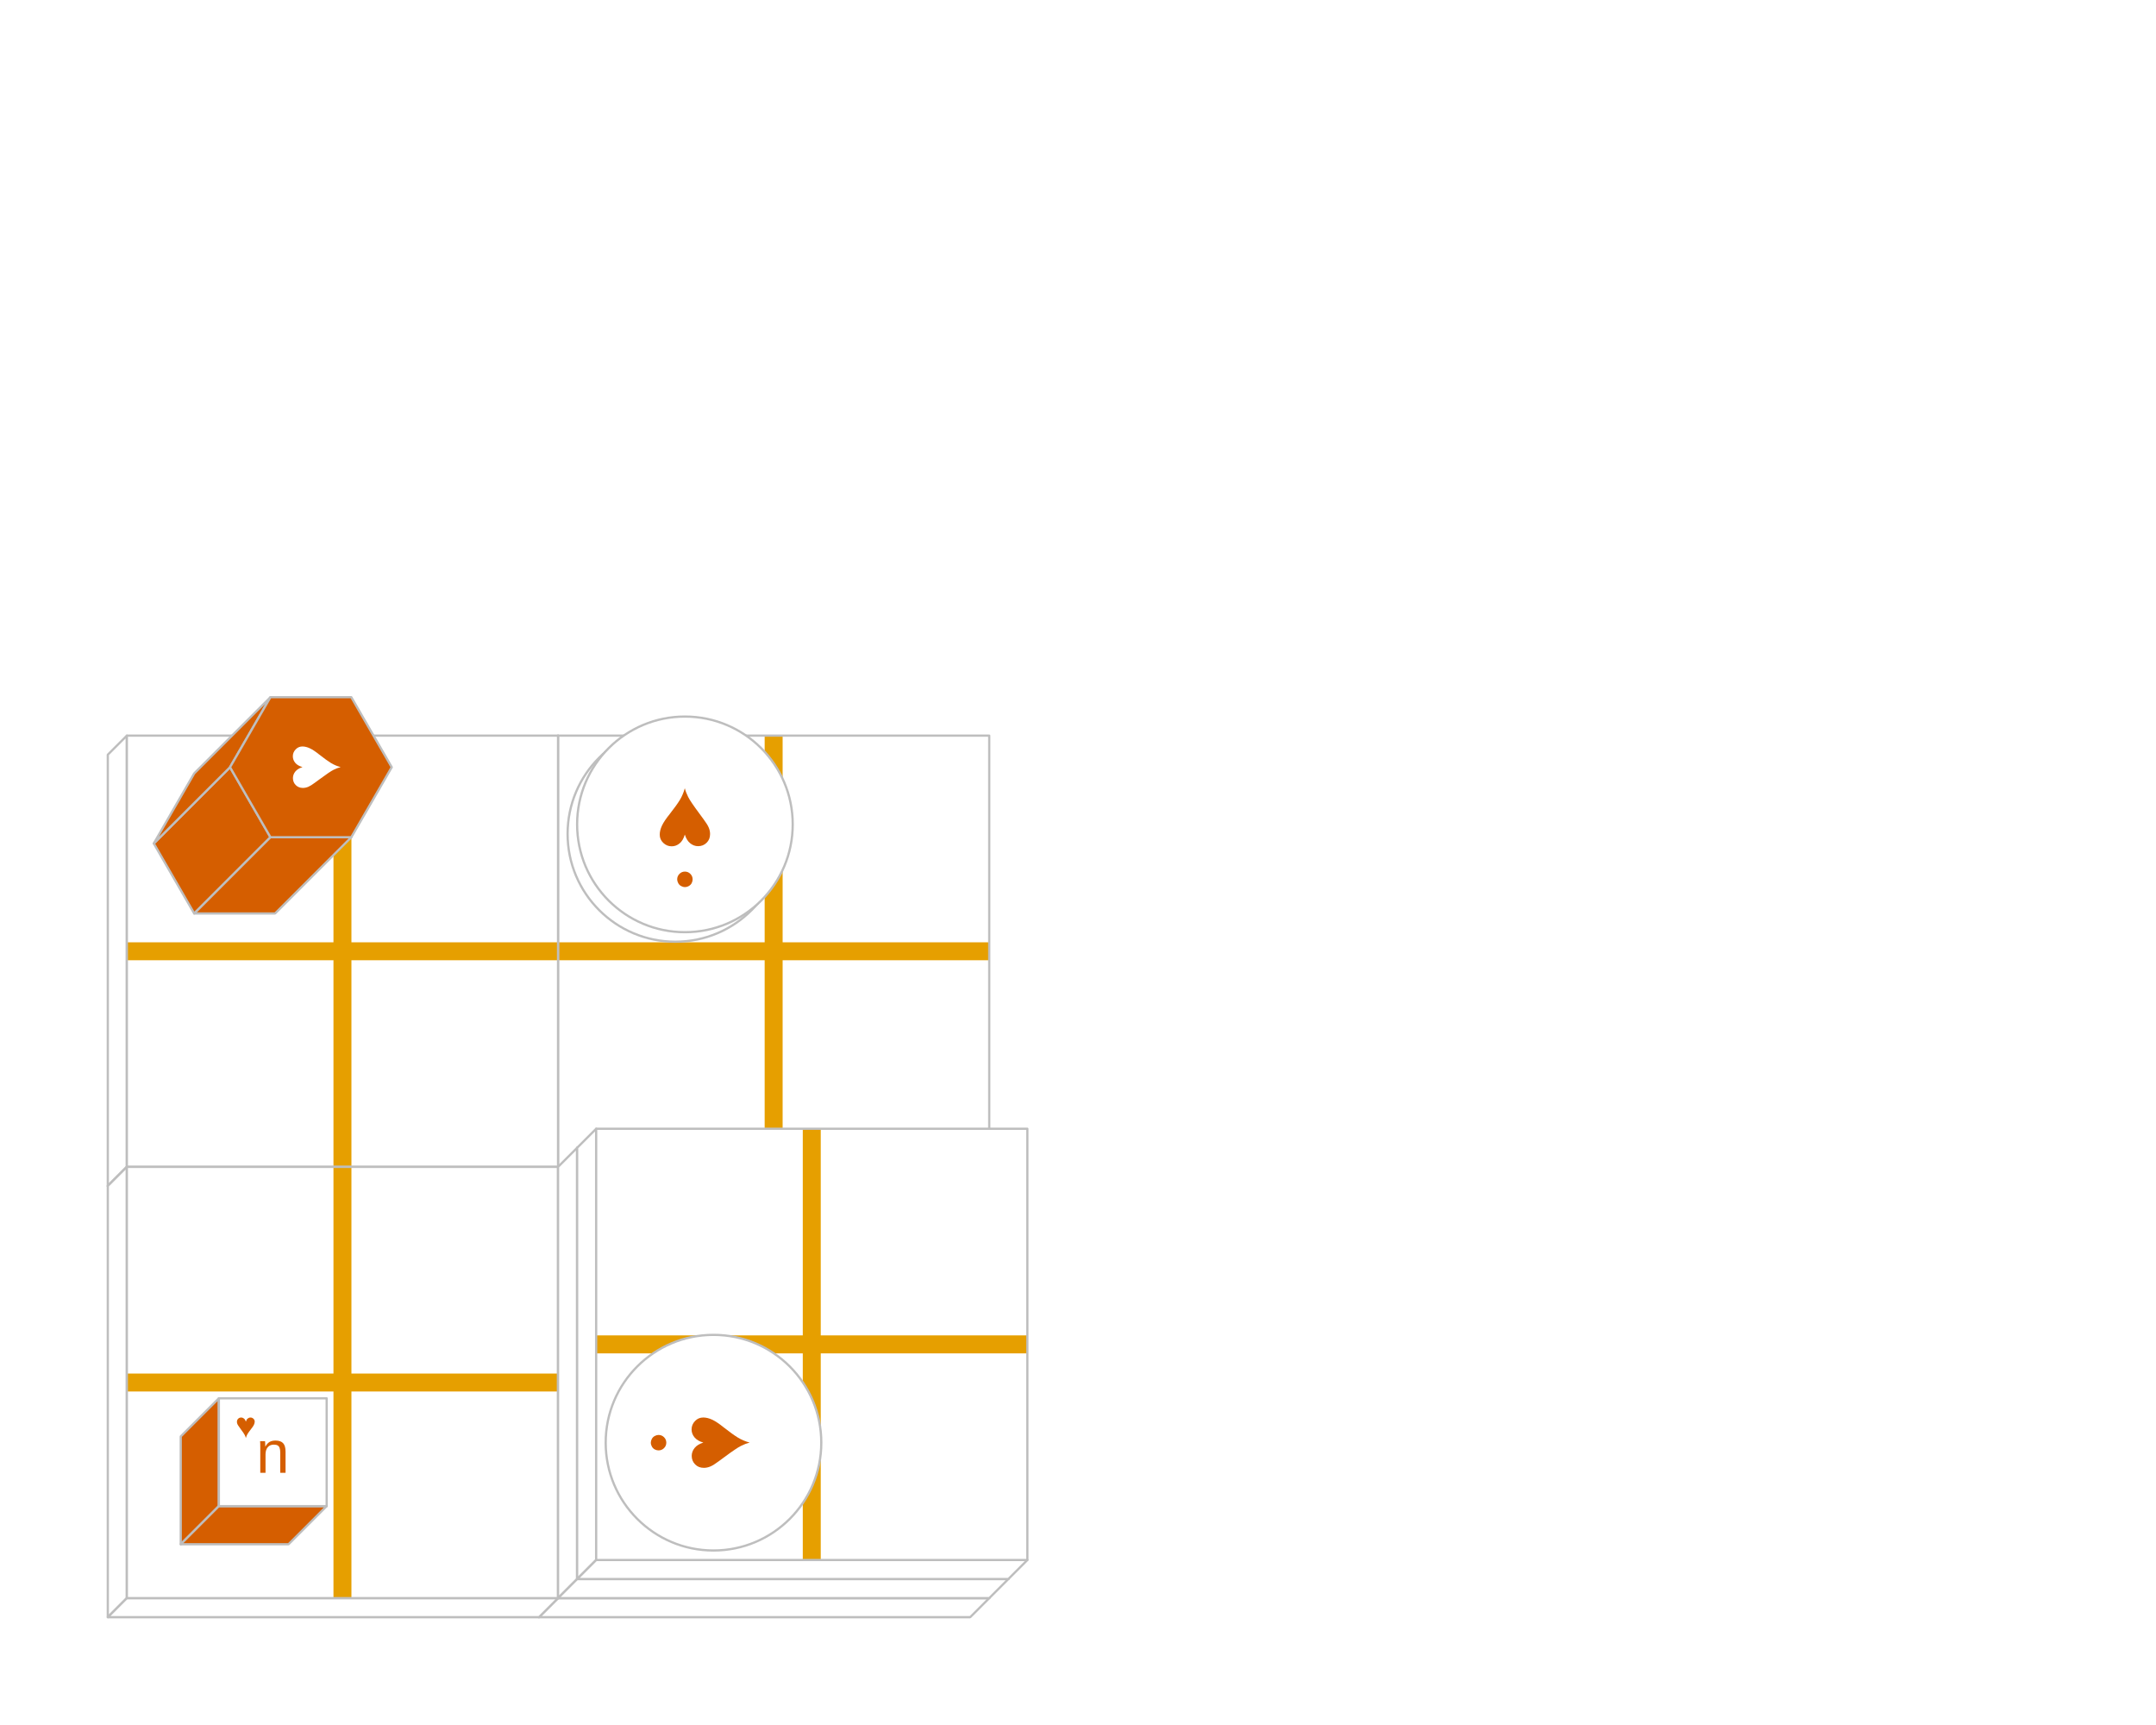
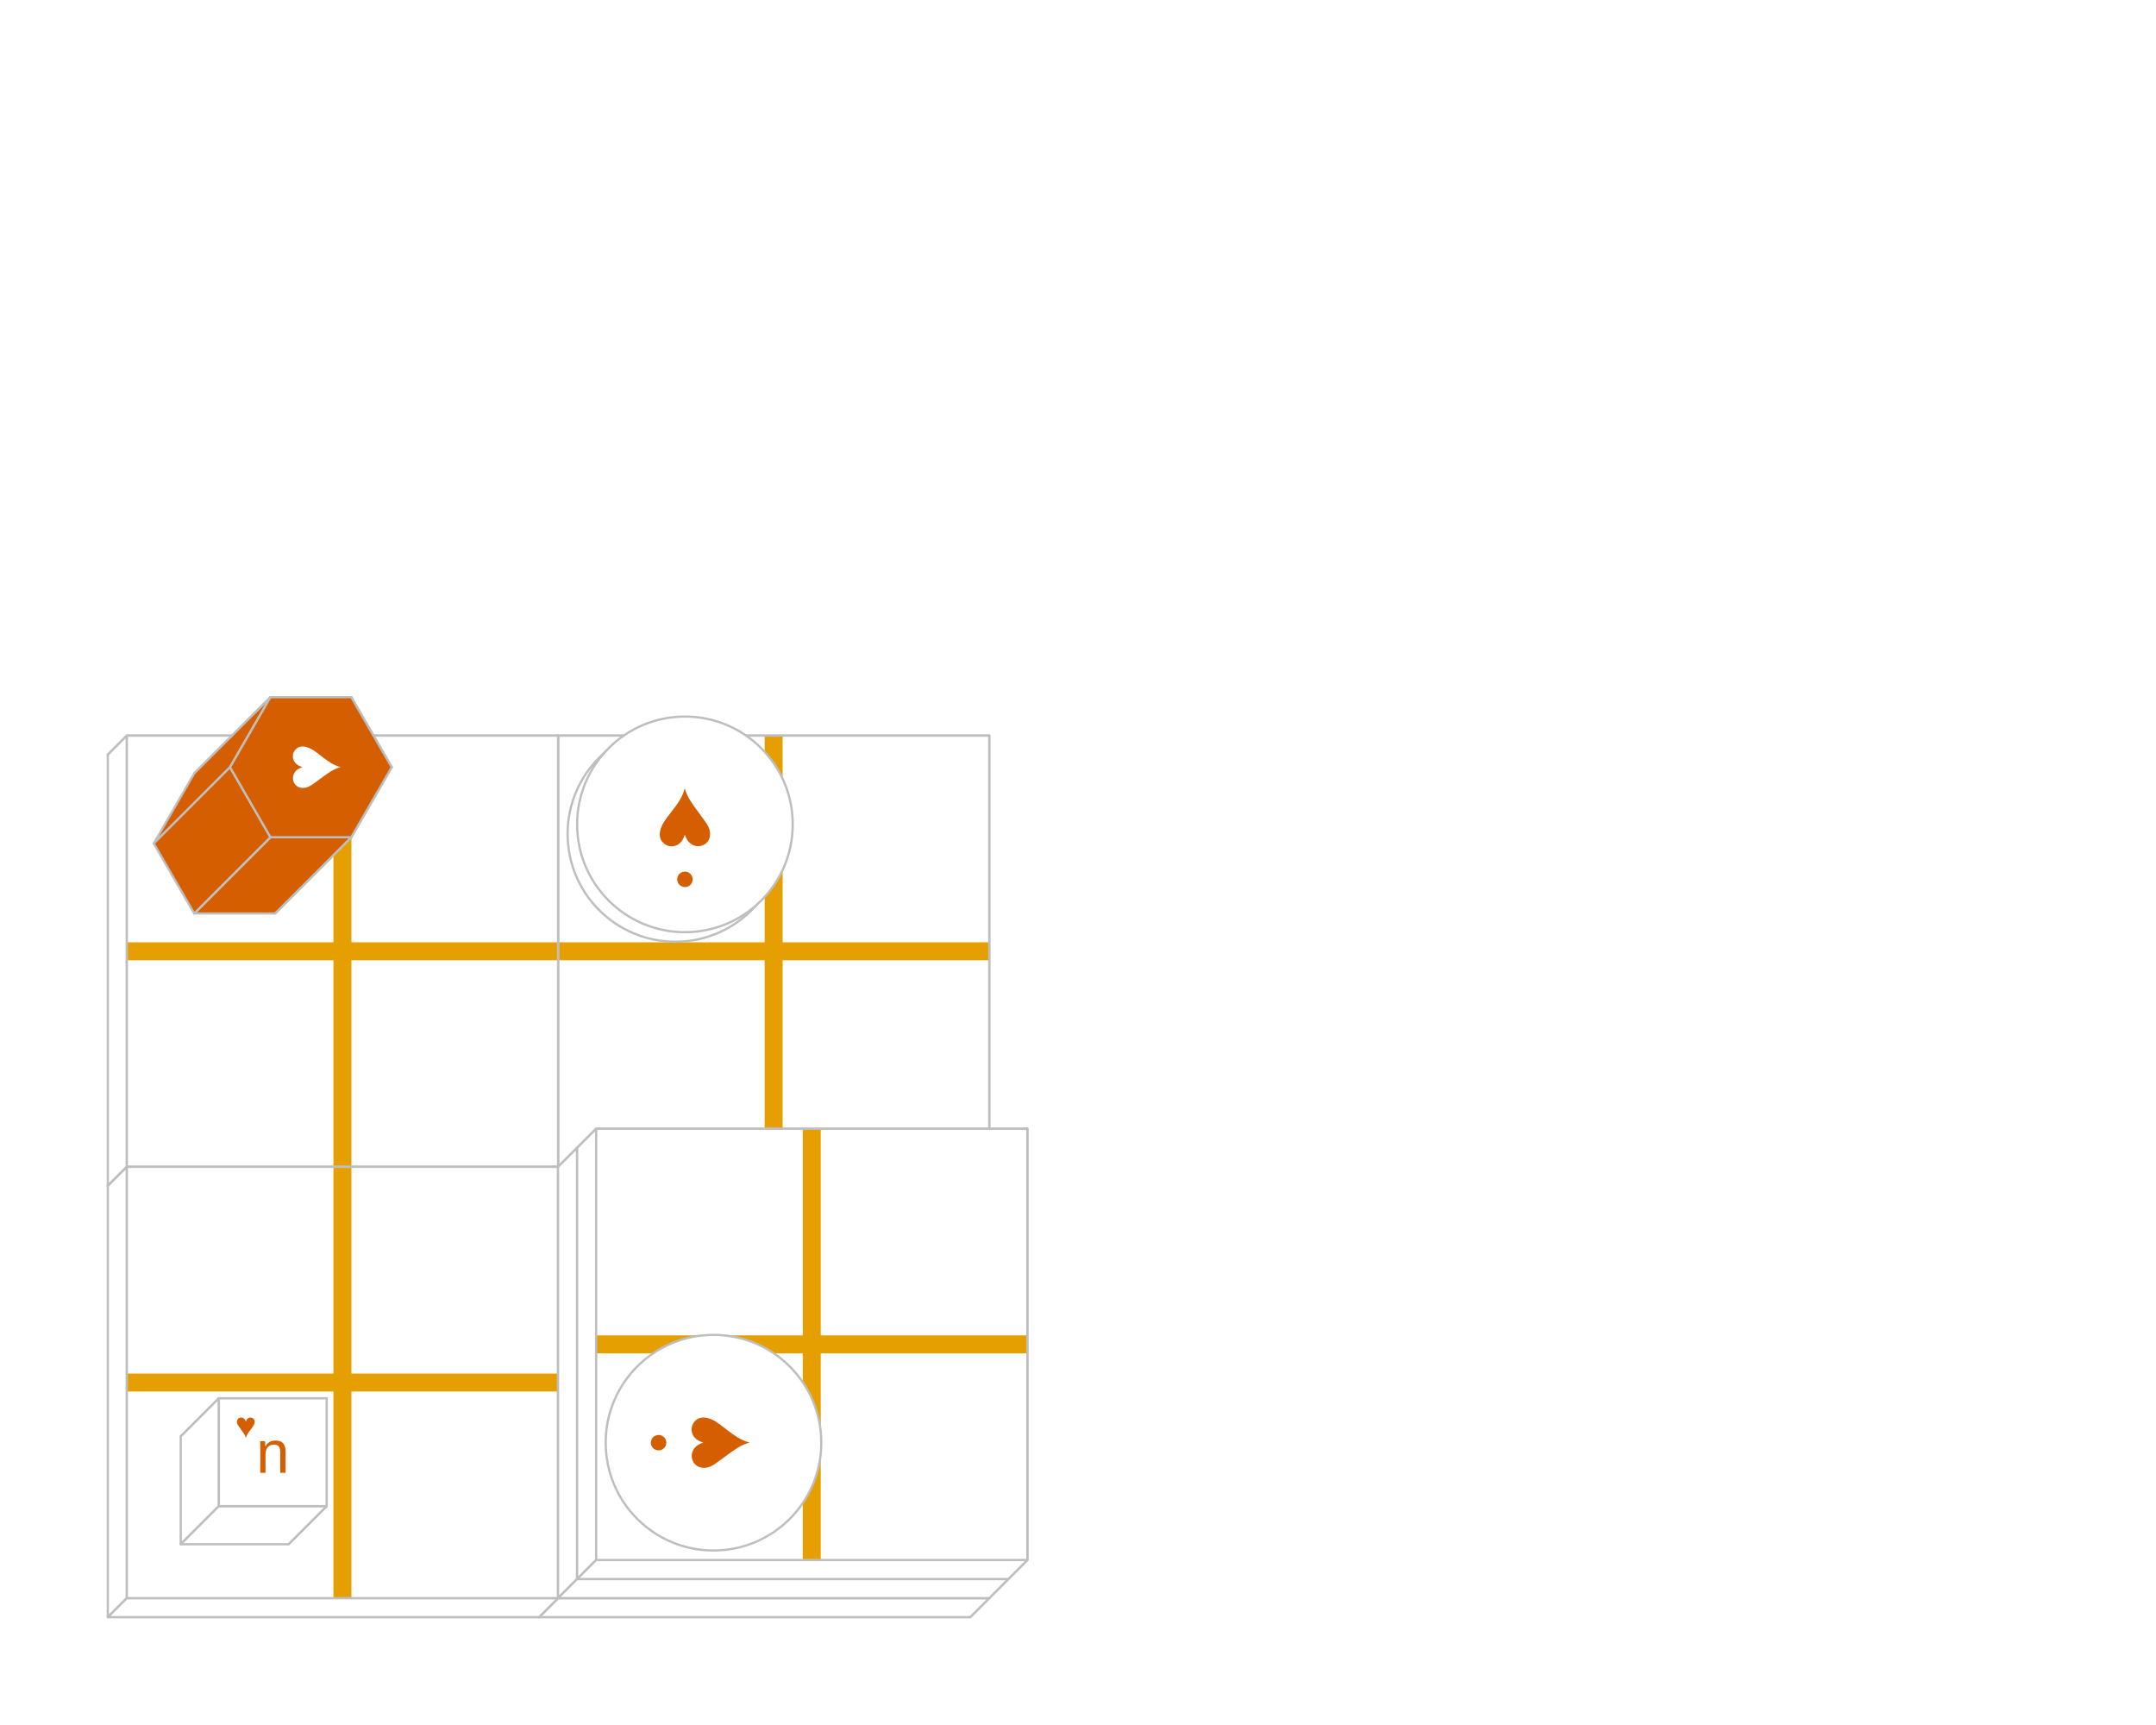
<svg xmlns="http://www.w3.org/2000/svg" viewBox="0 0 720.00 576.00">
  <defs>
    <style type="text/css">
    line, polyline, polygon, path, rect, circle {
      fill: none;
      stroke: #000000;
      stroke-linecap: round;
      stroke-linejoin: round;
      stroke-miterlimit: 10.00;
    }
  </style>
  </defs>
  <rect width="100%" height="100%" style="stroke: none; fill: #FFFFFF;" />
-   <polygon points="180.00,396.00 180.00,252.00 186.36,245.64 186.36,389.64 " style="stroke-width: 0.75; stroke: #BEBEBE; fill: #FFFFFF;" />
-   <polygon points="324.00,396.00 180.00,396.00 186.36,389.64 330.36,389.64 " style="stroke-width: 0.75; stroke: #BEBEBE; fill: #FFFFFF;" />
+   <polygon points="324.00,396.00 330.36,389.64 330.36,245.64 324.00,252.00 " style="stroke-width: 0.75; stroke: #BEBEBE; fill: #FFFFFF;" />
+   <polygon points="324.00,252.00 330.36,245.64 186.36,245.64 180.00,252.00 " style="stroke-width: 0.75; stroke: #BEBEBE; fill: #FFFFFF;" />
+   <polygon points="180.00,252.00 186.36,245.64 186.36,389.64 180.00,396.00 " style="stroke-width: 0.75; stroke: #BEBEBE; fill: #FFFFFF;" />
+   <polygon points="180.00,396.00 186.36,389.64 330.36,389.64 324.00,396.00 " style="stroke-width: 0.75; stroke: #BEBEBE; fill: #FFFFFF;" />
  <rect x="186.36" y="245.64" width="144.00" height="144.00" style="stroke-width: 0.75; stroke: none; fill: #FFFFFF;" />
  <polyline points="258.36,389.64 258.36,245.64 " style="stroke-width: 6.00; stroke: #E69F00; stroke-linecap: butt;" />
  <polyline points="186.36,317.64 330.36,317.64 " style="stroke-width: 6.00; stroke: #E69F00; stroke-linecap: butt;" />
  <rect x="186.36" y="245.64" width="144.00" height="144.00" style="stroke-width: 0.75; stroke: #BEBEBE;" />
-   <polygon points="36.00,396.00 36.00,252.00 42.36,245.64 42.36,389.64 " style="stroke-width: 0.75; stroke: #BEBEBE; fill: #FFFFFF;" />
-   <polygon points="180.00,396.00 36.00,396.00 42.36,389.64 186.36,389.64 " style="stroke-width: 0.75; stroke: #BEBEBE; fill: #FFFFFF;" />
+   <polygon points="180.00,396.00 186.36,389.64 186.36,245.64 180.00,252.00 " style="stroke-width: 0.75; stroke: #BEBEBE; fill: #FFFFFF;" />
+   <polygon points="180.00,252.00 186.36,245.64 42.36,245.64 36.00,252.00 " style="stroke-width: 0.75; stroke: #BEBEBE; fill: #FFFFFF;" />
+   <polygon points="36.00,252.00 42.36,245.64 42.36,389.64 36.00,396.00 " style="stroke-width: 0.75; stroke: #BEBEBE; fill: #FFFFFF;" />
+   <polygon points="36.00,396.00 42.36,389.64 186.36,389.64 180.00,396.00 " style="stroke-width: 0.75; stroke: #BEBEBE; fill: #FFFFFF;" />
  <rect x="42.36" y="245.64" width="144.00" height="144.00" style="stroke-width: 0.75; stroke: none; fill: #FFFFFF;" />
  <polyline points="114.36,389.64 114.36,245.64 " style="stroke-width: 6.00; stroke: #E69F00; stroke-linecap: butt;" />
  <polyline points="42.36,317.64 186.36,317.64 " style="stroke-width: 6.00; stroke: #E69F00; stroke-linecap: butt;" />
  <rect x="42.36" y="245.64" width="144.00" height="144.00" style="stroke-width: 0.75; stroke: #BEBEBE;" />
-   <polygon points="180.00,540.00 180.00,396.00 186.36,389.64 186.36,533.64 " style="stroke-width: 0.75; stroke: #BEBEBE; fill: #FFFFFF;" />
-   <polygon points="324.00,540.00 180.00,540.00 186.36,533.64 330.36,533.64 " style="stroke-width: 0.75; stroke: #BEBEBE; fill: #FFFFFF;" />
+   <polygon points="324.00,540.00 330.36,533.64 330.36,389.64 324.00,396.00 " style="stroke-width: 0.75; stroke: #BEBEBE; fill: #FFFFFF;" />
+   <polygon points="324.00,396.00 330.36,389.64 186.36,389.64 180.00,396.00 " style="stroke-width: 0.75; stroke: #BEBEBE; fill: #FFFFFF;" />
+   <polygon points="180.00,396.00 186.36,389.64 186.36,533.64 180.00,540.00 " style="stroke-width: 0.75; stroke: #BEBEBE; fill: #FFFFFF;" />
+   <polygon points="180.00,540.00 186.36,533.64 330.36,533.64 324.00,540.00 " style="stroke-width: 0.75; stroke: #BEBEBE; fill: #FFFFFF;" />
  <rect x="186.36" y="389.64" width="144.00" height="144.00" style="stroke-width: 0.75; stroke: none; fill: #FFFFFF;" />
  <polyline points="258.36,533.64 258.36,389.64 " style="stroke-width: 6.00; stroke: #E69F00; stroke-linecap: butt;" />
  <polyline points="186.36,461.64 330.36,461.64 " style="stroke-width: 6.00; stroke: #E69F00; stroke-linecap: butt;" />
  <rect x="186.36" y="389.64" width="144.00" height="144.00" style="stroke-width: 0.75; stroke: #BEBEBE;" />
-   <polygon points="36.00,540.00 36.00,396.00 42.36,389.64 42.36,533.64 " style="stroke-width: 0.75; stroke: #BEBEBE; fill: #FFFFFF;" />
-   <polygon points="180.00,540.00 36.00,540.00 42.36,533.64 186.36,533.64 " style="stroke-width: 0.75; stroke: #BEBEBE; fill: #FFFFFF;" />
+   <polygon points="180.00,540.00 186.36,533.64 186.36,389.64 180.00,396.00 " style="stroke-width: 0.75; stroke: #BEBEBE; fill: #FFFFFF;" />
+   <polygon points="180.00,396.00 186.36,389.64 42.36,389.64 36.00,396.00 " style="stroke-width: 0.75; stroke: #BEBEBE; fill: #FFFFFF;" />
+   <polygon points="36.00,396.00 42.36,389.64 42.36,533.64 36.00,540.00 " style="stroke-width: 0.75; stroke: #BEBEBE; fill: #FFFFFF;" />
+   <polygon points="36.00,540.00 42.36,533.64 186.36,533.64 180.00,540.00 " style="stroke-width: 0.75; stroke: #BEBEBE; fill: #FFFFFF;" />
  <rect x="42.36" y="389.64" width="144.00" height="144.00" style="stroke-width: 0.75; stroke: none; fill: #FFFFFF;" />
  <polyline points="114.36,533.64 114.36,389.64 " style="stroke-width: 6.00; stroke: #E69F00; stroke-linecap: butt;" />
  <polyline points="42.36,461.64 186.36,461.64 " style="stroke-width: 6.00; stroke: #E69F00; stroke-linecap: butt;" />
  <rect x="42.36" y="389.64" width="144.00" height="144.00" style="stroke-width: 0.75; stroke: #BEBEBE;" />
-   <polygon points="186.36,533.64 186.36,389.64 192.73,383.27 192.73,527.27 " style="stroke-width: 0.75; stroke: #BEBEBE; fill: #FFFFFF;" />
-   <polygon points="330.36,533.64 186.36,533.64 192.73,527.27 336.73,527.27 " style="stroke-width: 0.75; stroke: #BEBEBE; fill: #FFFFFF;" />
+   <polygon points="330.36,533.64 336.73,527.27 336.73,383.27 330.36,389.64 " style="stroke-width: 0.75; stroke: #BEBEBE; fill: #FFFFFF;" />
+   <polygon points="330.36,389.64 336.73,383.27 192.73,383.27 186.36,389.64 " style="stroke-width: 0.75; stroke: #BEBEBE; fill: #FFFFFF;" />
+   <polygon points="186.36,389.64 192.73,383.27 192.73,527.27 186.36,533.64 " style="stroke-width: 0.75; stroke: #BEBEBE; fill: #FFFFFF;" />
+   <polygon points="186.36,533.64 192.73,527.27 336.73,527.27 330.36,533.64 " style="stroke-width: 0.75; stroke: #BEBEBE; fill: #FFFFFF;" />
  <rect x="192.73" y="383.27" width="144.00" height="144.00" style="stroke-width: 0.75; stroke: none; fill: #FFFFFF;" />
  <polyline points="264.73,527.27 264.73,383.27 " style="stroke-width: 6.00; stroke: #E69F00; stroke-linecap: butt;" />
  <polyline points="192.73,455.27 336.73,455.27 " style="stroke-width: 6.00; stroke: #E69F00; stroke-linecap: butt;" />
  <rect x="192.73" y="383.27" width="144.00" height="144.00" style="stroke-width: 0.75; stroke: #BEBEBE;" />
-   <polygon points="192.73,527.27 192.73,383.27 199.09,376.91 199.09,520.91 " style="stroke-width: 0.75; stroke: #BEBEBE; fill: #FFFFFF;" />
-   <polygon points="336.73,527.27 192.73,527.27 199.09,520.91 343.09,520.91 " style="stroke-width: 0.75; stroke: #BEBEBE; fill: #FFFFFF;" />
+   <polygon points="336.73,527.27 343.09,520.91 343.09,376.91 336.73,383.27 " style="stroke-width: 0.75; stroke: #BEBEBE; fill: #FFFFFF;" />
+   <polygon points="336.73,383.27 343.09,376.91 199.09,376.91 192.73,383.27 " style="stroke-width: 0.75; stroke: #BEBEBE; fill: #FFFFFF;" />
+   <polygon points="192.73,383.27 199.09,376.91 199.09,520.91 192.73,527.27 " style="stroke-width: 0.75; stroke: #BEBEBE; fill: #FFFFFF;" />
+   <polygon points="192.73,527.27 199.09,520.91 343.09,520.91 336.73,527.27 " style="stroke-width: 0.75; stroke: #BEBEBE; fill: #FFFFFF;" />
  <rect x="199.09" y="376.91" width="144.00" height="144.00" style="stroke-width: 0.75; stroke: none; fill: #FFFFFF;" />
  <polyline points="271.09,520.91 271.09,376.91 " style="stroke-width: 6.00; stroke: #E69F00; stroke-linecap: butt;" />
  <polyline points="199.09,448.91 343.09,448.91 " style="stroke-width: 6.00; stroke: #E69F00; stroke-linecap: butt;" />
  <rect x="199.09" y="376.91" width="144.00" height="144.00" style="stroke-width: 0.75; stroke: #BEBEBE;" />
-   <polygon points="60.36,515.64 60.36,479.64 73.09,466.91 73.09,502.91 " style="stroke-width: 0.75; stroke: #BEBEBE; fill: #D55E00;" />
-   <polygon points="96.36,515.64 60.36,515.64 73.09,502.91 109.09,502.91 " style="stroke-width: 0.75; stroke: #BEBEBE; fill: #D55E00;" />
+   <polygon points="96.36,515.64 109.09,502.91 109.09,466.91 96.36,479.64 " style="stroke-width: 0.75; stroke: #BEBEBE; fill: #FFFFFF;" />
+   <polygon points="96.36,479.64 109.09,466.91 73.09,466.91 60.36,479.64 " style="stroke-width: 0.75; stroke: #BEBEBE; fill: #FFFFFF;" />
+   <polygon points="60.36,479.64 73.09,466.91 73.09,502.91 60.36,515.64 " style="stroke-width: 0.75; stroke: #BEBEBE; fill: #FFFFFF;" />
+   <polygon points="60.36,515.64 73.09,502.91 109.09,502.91 96.36,515.64 " style="stroke-width: 0.75; stroke: #BEBEBE; fill: #FFFFFF;" />
  <rect x="73.09" y="466.91" width="36.00" height="36.00" style="stroke-width: 0.75; stroke: none; fill: #FFFFFF;" />
  <text x="85.53" y="491.79" style="font-size: 20.00px; fill: #D55E00; font-family: Liberation Sans;" textLength="11.12px" lengthAdjust="spacingAndGlyphs">n</text>
  <text x="78.53" y="480.03" style="font-size: 12.00px; fill: #D55E00; font-family: Liberation Sans;" textLength="7.12px" lengthAdjust="spacingAndGlyphs">♥</text>
  <rect x="73.09" y="466.91" width="36.00" height="36.00" style="stroke-width: 0.75; stroke: #BEBEBE;" />
-   <polygon points="51.36,281.64 64.86,305.02 90.32,279.56 76.82,256.18 " style="stroke-width: 0.75; stroke: #BEBEBE; fill: #D55E00;" />
-   <polygon points="64.86,305.02 91.86,305.02 117.32,279.56 90.32,279.56 " style="stroke-width: 0.75; stroke: #BEBEBE; fill: #D55E00;" />
-   <polygon points="64.86,258.25 51.36,281.64 76.82,256.18 90.32,232.80 " style="stroke-width: 0.75; stroke: #BEBEBE; fill: #D55E00;" />
+   <polygon points="105.36,281.64 130.82,256.18 117.32,232.80 91.86,258.25 " style="stroke-width: 0.75; stroke: #BEBEBE; fill: #D55E00;" />
+   <polygon points="91.86,258.25 117.32,232.80 90.32,232.80 64.86,258.25 " style="stroke-width: 0.75; stroke: #BEBEBE; fill: #D55E00;" />
+   <polygon points="91.86,305.02 117.32,279.56 130.82,256.18 105.36,281.64 " style="stroke-width: 0.75; stroke: #BEBEBE; fill: #D55E00;" />
+   <polygon points="64.86,258.25 90.32,232.80 76.82,256.18 51.36,281.64 " style="stroke-width: 0.75; stroke: #BEBEBE; fill: #D55E00;" />
+   <polygon points="64.86,305.02 90.32,279.56 117.32,279.56 91.86,305.02 " style="stroke-width: 0.75; stroke: #BEBEBE; fill: #D55E00;" />
+   <polygon points="51.36,281.64 76.82,256.18 90.32,279.56 64.86,305.02 " style="stroke-width: 0.75; stroke: #BEBEBE; fill: #D55E00;" />
  <polygon points="76.82,256.18 90.32,279.56 117.32,279.56 130.82,256.18 117.32,232.80 90.32,232.80 " style="stroke-width: 0.75; stroke: none; fill: #D55E00;" />
  <text transform="translate(113.45,264.49) rotate(-90)" style="font-size: 28.00px; fill: #FFFFFF; font-family: Liberation Sans;" textLength="16.62px" lengthAdjust="spacingAndGlyphs">♥</text>
  <polyline points="76.82,256.18 90.32,279.56 117.32,279.56 130.82,256.18 117.32,232.80 90.32,232.80 76.82,256.18 " style="stroke-width: 0.75; stroke: #BEBEBE;" />
  <polygon points="203.27,262.54 201.64,264.33 200.17,266.26 198.88,268.31 197.78,270.47 196.88,272.72 196.18,275.04 195.70,277.41 195.43,279.82 195.37,282.24 195.53,284.66 195.91,287.05 196.50,289.40 197.30,291.69 198.31,293.89 199.50,296.00 200.88,297.99 202.43,299.85 204.15,301.57 206.01,303.12 208.00,304.50 210.11,305.69 212.31,306.70 214.60,307.50 216.95,308.09 219.34,308.47 221.76,308.63 224.18,308.57 226.59,308.30 228.96,307.82 231.28,307.12 233.53,306.22 235.69,305.12 237.74,303.83 239.67,302.36 241.46,300.73 244.64,297.55 242.85,299.18 240.92,300.65 238.87,301.94 236.71,303.04 234.46,303.94 232.14,304.64 229.77,305.12 227.36,305.39 224.94,305.45 222.52,305.28 220.13,304.91 217.78,304.31 215.49,303.51 213.29,302.51 211.18,301.32 209.19,299.94 207.33,298.38 205.62,296.67 204.06,294.81 202.68,292.82 201.49,290.71 200.49,288.51 199.69,286.22 199.09,283.87 198.72,281.48 198.55,279.06 198.61,276.64 198.88,274.23 199.36,271.86 200.06,269.54 200.96,267.29 202.06,265.13 203.35,263.08 204.82,261.15 206.45,259.36 " style="stroke-width: 0.75; stroke: #BEBEBE; fill: #FFFFFF;" />
  <circle cx="225.55" cy="278.45" r="27.00pt" style="stroke-width: 0.75; stroke: none; fill: #FFFFFF;" />
  <text transform="translate(235.64,266.76) rotate(-180)" style="font-size: 34.00px; fill: #D55E00; font-family: Liberation Sans;" textLength="20.19px" lengthAdjust="spacingAndGlyphs">♥</text>
  <text transform="translate(229.17,293.42) rotate(-180)" style="font-size: 12.00px; fill: #D55E00; font-family: Liberation Sans;" textLength="7.25px" lengthAdjust="spacingAndGlyphs">●</text>
  <circle cx="225.55" cy="278.45" r="27.00pt" style="stroke-width: 0.75; stroke: #BEBEBE;" />
  <polygon points="206.45,259.36 204.82,261.15 203.35,263.08 202.06,265.13 200.96,267.29 200.06,269.54 199.36,271.86 198.88,274.23 198.61,276.64 198.55,279.06 198.72,281.48 199.09,283.87 199.69,286.22 200.49,288.51 201.49,290.71 202.68,292.82 204.06,294.81 205.62,296.67 207.33,298.38 209.19,299.94 211.18,301.32 213.29,302.51 215.49,303.51 217.78,304.31 220.13,304.91 222.52,305.28 224.94,305.45 227.36,305.39 229.77,305.12 232.14,304.64 234.46,303.94 236.71,303.04 238.87,301.94 240.92,300.65 242.85,299.18 244.64,297.55 247.82,294.36 246.03,296.00 244.10,297.47 242.05,298.76 239.89,299.85 237.65,300.76 235.33,301.45 232.95,301.94 230.54,302.21 228.12,302.27 225.70,302.10 223.31,301.72 220.96,301.13 218.68,300.33 216.47,299.33 214.36,298.13 212.37,296.75 210.51,295.20 208.80,293.49 207.25,291.63 205.87,289.64 204.67,287.53 203.67,285.32 202.87,283.04 202.28,280.69 201.90,278.30 201.73,275.88 201.79,273.46 202.06,271.05 202.55,268.67 203.24,266.35 204.15,264.11 205.24,261.95 206.53,259.90 208.00,257.97 209.64,256.18 " style="stroke-width: 0.75; stroke: #BEBEBE; fill: #FFFFFF;" />
  <circle cx="228.73" cy="275.27" r="27.00pt" style="stroke-width: 0.75; stroke: none; fill: #FFFFFF;" />
  <text transform="translate(238.82,263.58) rotate(-180)" style="font-size: 34.00px; fill: #D55E00; font-family: Liberation Sans;" textLength="20.19px" lengthAdjust="spacingAndGlyphs">♥</text>
  <text transform="translate(232.35,290.24) rotate(-180)" style="font-size: 12.00px; fill: #D55E00; font-family: Liberation Sans;" textLength="7.25px" lengthAdjust="spacingAndGlyphs">●</text>
  <circle cx="228.73" cy="275.27" r="27.00pt" style="stroke-width: 0.75; stroke: #BEBEBE;" />
  <polygon points="216.00,465.82 214.37,467.60 212.90,469.53 211.61,471.58 210.51,473.74 209.61,475.99 208.91,478.31 208.42,480.68 208.15,483.09 208.10,485.51 208.26,487.93 208.64,490.32 209.23,492.67 210.03,494.96 211.03,497.17 212.23,499.27 213.61,501.26 215.16,503.12 216.88,504.84 218.74,506.39 220.73,507.77 222.83,508.97 225.04,509.97 227.33,510.77 229.68,511.36 232.07,511.74 234.49,511.90 236.91,511.85 239.32,511.58 241.69,511.09 244.01,510.39 246.26,509.49 248.42,508.39 250.47,507.10 252.40,505.63 254.18,504.00 257.37,500.82 255.58,502.45 253.65,503.92 251.60,505.21 249.44,506.31 247.19,507.21 244.87,507.91 242.50,508.39 240.09,508.66 237.67,508.72 235.25,508.56 232.86,508.18 230.51,507.59 228.22,506.79 226.02,505.78 223.91,504.59 221.92,503.21 220.06,501.66 218.34,499.94 216.79,498.08 215.41,496.09 214.22,493.98 213.21,491.78 212.41,489.49 211.82,487.14 211.44,484.75 211.28,482.33 211.34,479.91 211.61,477.50 212.09,475.13 212.79,472.81 213.69,470.56 214.79,468.40 216.08,466.35 217.55,464.42 219.18,462.63 " style="stroke-width: 0.75; stroke: #BEBEBE; fill: #FFFFFF;" />
  <circle cx="238.27" cy="481.73" r="27.00pt" style="stroke-width: 0.75; stroke: none; fill: #FFFFFF;" />
  <text transform="translate(249.97,491.82) rotate(-90)" style="font-size: 34.00px; fill: #D55E00; font-family: Liberation Sans;" textLength="20.19px" lengthAdjust="spacingAndGlyphs">♥</text>
  <text transform="translate(223.31,485.35) rotate(-90)" style="font-size: 12.00px; fill: #D55E00; font-family: Liberation Sans;" textLength="7.25px" lengthAdjust="spacingAndGlyphs">●</text>
  <circle cx="238.27" cy="481.73" r="27.00pt" style="stroke-width: 0.75; stroke: #BEBEBE;" />
</svg>
